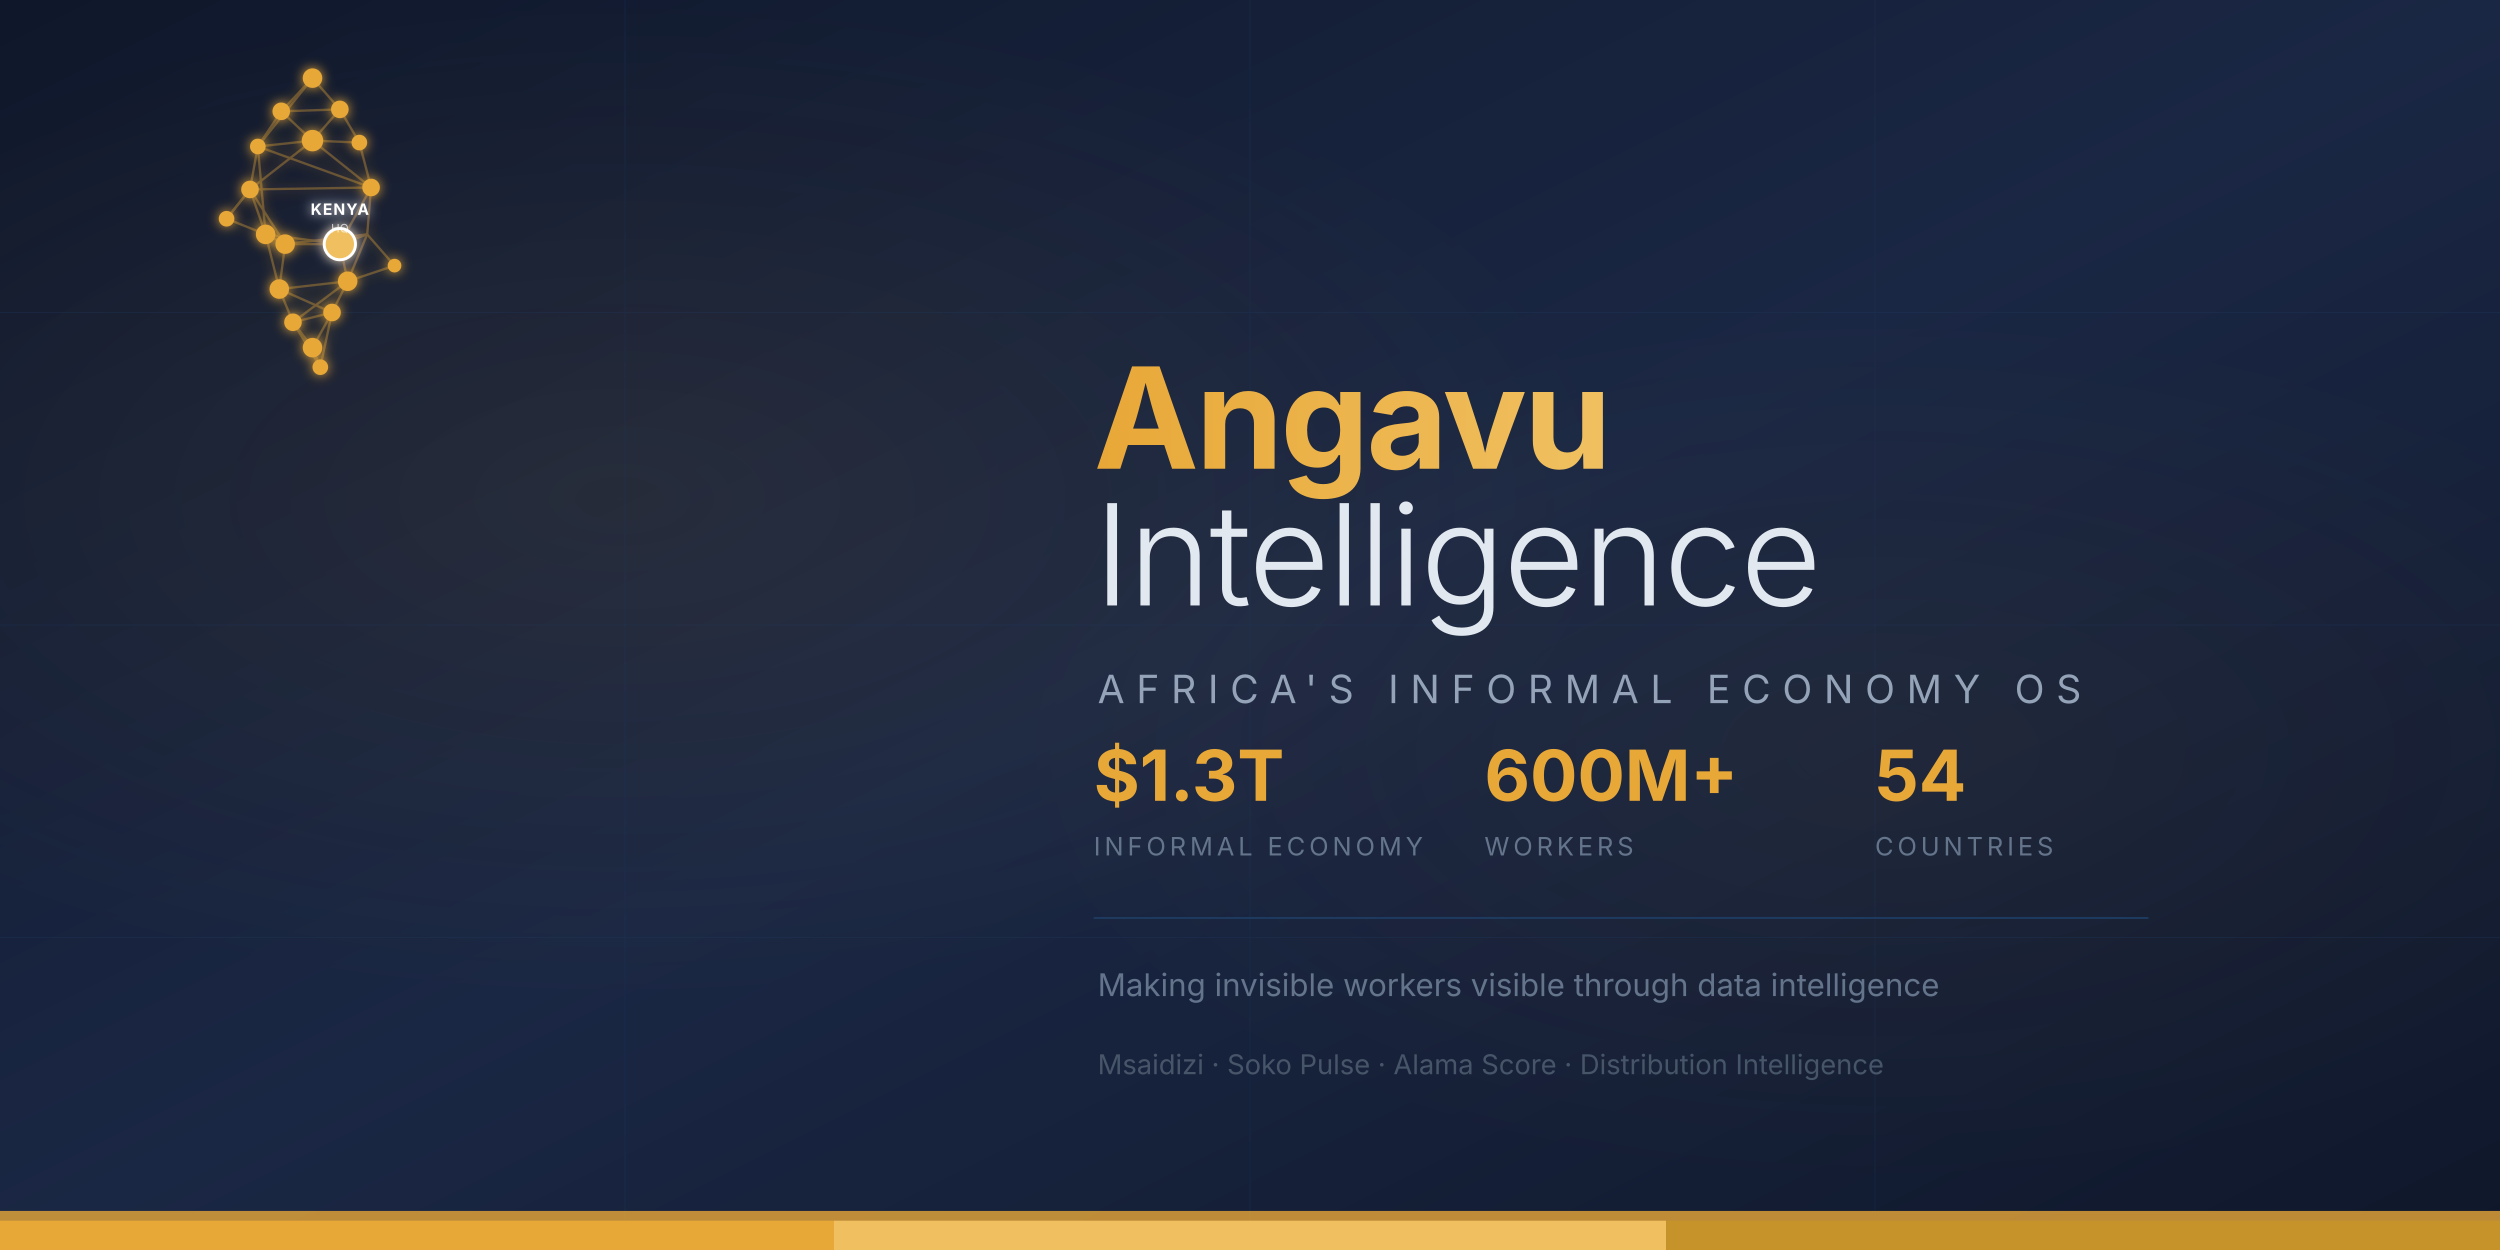
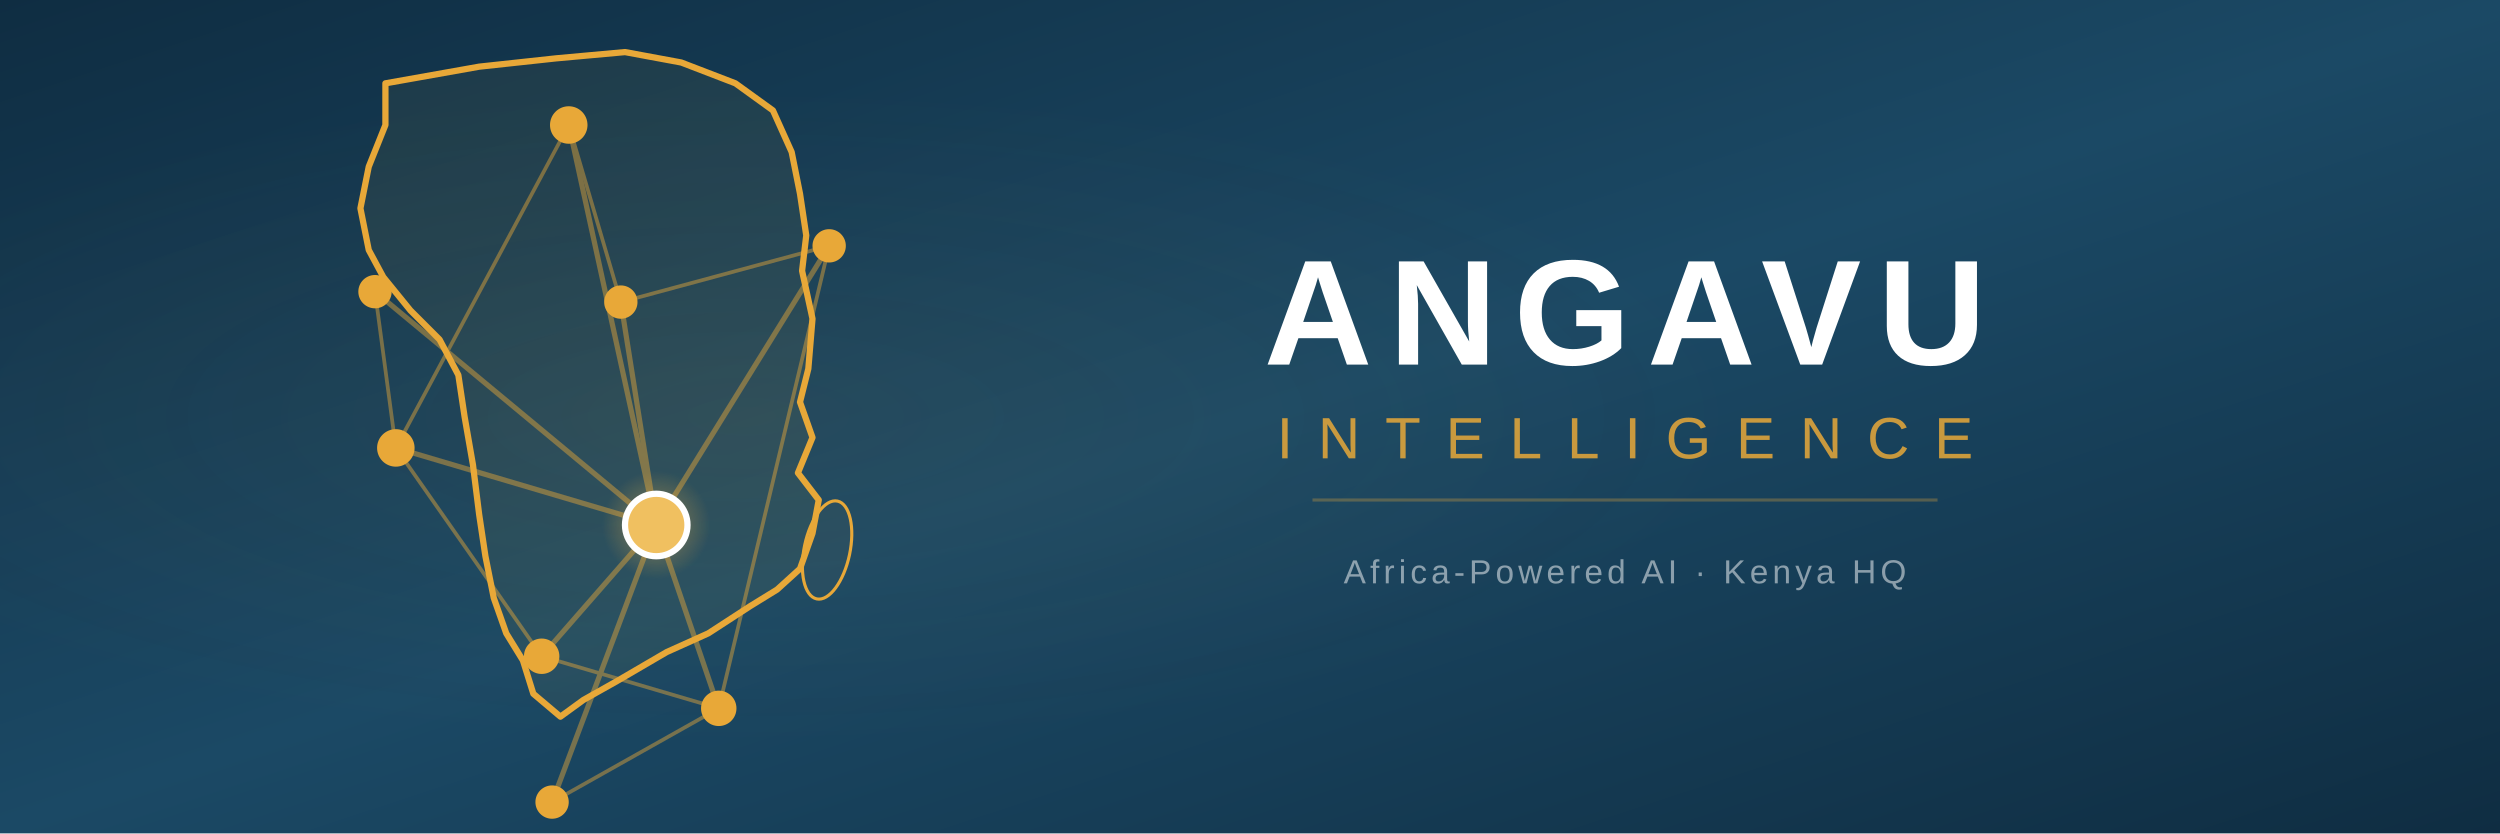
- <svg xmlns="http://www.w3.org/2000/svg" viewBox="0 0 1280 640" width="1280" height="640">
+ <svg xmlns="http://www.w3.org/2000/svg" viewBox="0 0 1200 400" width="1200" height="400">
  <defs>
-     <linearGradient id="bgGrad" x1="0%" y1="0%" x2="100%" y2="100%">
-       <stop offset="0%" stop-color="#0F172A" />
-       <stop offset="50%" stop-color="#1a2744" />
-       <stop offset="100%" stop-color="#0F172A" />
+     <linearGradient id="bg" x1="0" y1="0" x2="1" y2="1">
+       <stop offset="0%" stop-color="#0F2D42" />
+       <stop offset="50%" stop-color="#1B4965" />
+       <stop offset="100%" stop-color="#0F2D42" />
    </linearGradient>
-     <linearGradient id="textGrad" x1="0%" y1="0%" x2="100%" y2="0%">
-       <stop offset="0%" stop-color="#E8A838" />
-       <stop offset="100%" stop-color="#F0C060" />
-     </linearGradient>
-     <radialGradient id="spotGlow" cx="25%" cy="40%" r="40%">
-       <stop offset="0%" stop-color="#E8A838" stop-opacity="0.08" />
+     <radialGradient id="glow" cx="30%" cy="50%" r="40%">
+       <stop offset="0%" stop-color="#E8A838" stop-opacity="0.06" />
      <stop offset="100%" stop-color="#E8A838" stop-opacity="0" />
    </radialGradient>
-     <radialGradient id="spotGlow2" cx="75%" cy="60%" r="35%">
-       <stop offset="0%" stop-color="#E8A838" stop-opacity="0.05" />
+     <radialGradient id="ng" cx="50%" cy="50%" r="50%">
+       <stop offset="0%" stop-color="#F0C060" stop-opacity="0.5" />
      <stop offset="100%" stop-color="#E8A838" stop-opacity="0" />
    </radialGradient>
-     <filter id="nodeGlow">
-       <feGaussianBlur stdDeviation="3" result="blur" />
-       <feMerge>
-         <feMergeNode in="blur" />
-         <feMergeNode in="SourceGraphic" />
-       </feMerge>
-     </filter>
  </defs>
-   <rect width="1280" height="640" fill="url(#bgGrad)" />
-   <rect width="1280" height="640" fill="url(#spotGlow)" />
-   <rect width="1280" height="640" fill="url(#spotGlow2)" />
-   <g stroke="#1e3a5f" stroke-width="0.5" opacity="0.3">
-     <line x1="0" y1="160" x2="1280" y2="160" />
-     <line x1="0" y1="320" x2="1280" y2="320" />
-     <line x1="0" y1="480" x2="1280" y2="480" />
-     <line x1="320" y1="0" x2="320" y2="640" />
-     <line x1="640" y1="0" x2="640" y2="640" />
-     <line x1="960" y1="0" x2="960" y2="640" />
+   <rect width="1200" height="400" fill="url(#bg)" />
+   <rect width="1200" height="400" fill="url(#glow)" />
+   <g transform="translate(280,200)">
+     <path d="M-95,-160 L-50,-168 L-13,-172 L20,-175 L47,-170 L73,-160 L91,-147              L100,-127 L104,-107 L107,-87 L105,-70 L110,-47 L108,-23 L104,-7              L110,10 L103,27 L113,40 L110,56 L104,73 L93,83 L80,91              L60,104 L40,113 L16,127 L0,136 L-11,144              L-24,133 L-29,117 L-37,104 L-43,87              L-47,67 L-50,47 L-53,23 L-57,0              L-60,-20 L-69,-37 L-83,-51 L-96,-67              L-103,-80 L-107,-100 L-103,-120 L-95,-140 L-95,-160Z" fill="#E8A838" fill-opacity="0.06" stroke="#E8A838" stroke-width="3" stroke-linejoin="round" />
+     <ellipse cx="117" cy="64" rx="11" ry="24" fill="#E8A838" fill-opacity="0.04" stroke="#E8A838" stroke-width="1.5" transform="rotate(12,117,64)" />
  </g>
-   <g transform="translate(160, 120)" filter="url(#nodeGlow)">
-     <g stroke="#E8A838" stroke-width="1.2" opacity="0.35" fill="none">
-       <line x1="0" y1="-80" x2="-16" y2="-63" />
-       <line x1="0" y1="-80" x2="14" y2="-64" />
-       <line x1="-16" y1="-63" x2="14" y2="-64" />
-       <line x1="-16" y1="-63" x2="-28" y2="-45" />
-       <line x1="14" y1="-64" x2="24" y2="-47" />
-       <line x1="-16" y1="-63" x2="0" y2="-48" />
-       <line x1="14" y1="-64" x2="0" y2="-48" />
-       <line x1="-28" y1="-45" x2="0" y2="-48" />
-       <line x1="24" y1="-47" x2="0" y2="-48" />
-       <line x1="-28" y1="-45" x2="-32" y2="-23" />
-       <line x1="24" y1="-47" x2="30" y2="-24" />
-       <line x1="0" y1="-48" x2="-32" y2="-23" />
-       <line x1="0" y1="-48" x2="30" y2="-24" />
-       <line x1="-28" y1="-45" x2="30" y2="-24" />
-       <line x1="-32" y1="-23" x2="30" y2="-24" />
-       <line x1="-32" y1="-23" x2="-24" y2="0" />
-       <line x1="30" y1="-24" x2="28" y2="0" />
-       <line x1="-32" y1="-23" x2="-14" y2="5" />
-       <line x1="30" y1="-24" x2="14" y2="5" />
-       <line x1="-24" y1="0" x2="-14" y2="5" />
-       <line x1="28" y1="0" x2="14" y2="5" />
-       <line x1="-14" y1="5" x2="14" y2="5" />
-       <line x1="-24" y1="0" x2="14" y2="5" />
-       <line x1="28" y1="0" x2="-14" y2="5" />
-       <line x1="-14" y1="5" x2="-17" y2="28" />
-       <line x1="14" y1="5" x2="18" y2="24" />
-       <line x1="-24" y1="0" x2="-17" y2="28" />
-       <line x1="28" y1="0" x2="18" y2="24" />
-       <line x1="-17" y1="28" x2="18" y2="24" />
-       <line x1="-17" y1="28" x2="-10" y2="45" />
-       <line x1="18" y1="24" x2="10" y2="40" />
-       <line x1="-17" y1="28" x2="10" y2="40" />
-       <line x1="18" y1="24" x2="-10" y2="45" />
-       <line x1="-10" y1="45" x2="10" y2="40" />
-       <line x1="-10" y1="45" x2="0" y2="58" />
-       <line x1="10" y1="40" x2="0" y2="58" />
-       <line x1="-10" y1="45" x2="4" y2="68" />
-       <line x1="10" y1="40" x2="4" y2="68" />
-       <line x1="0" y1="58" x2="4" y2="68" />
-       <line x1="28" y1="0" x2="42" y2="16" />
-       <line x1="18" y1="24" x2="42" y2="16" />
-       <line x1="0" y1="-80" x2="-28" y2="-45" />
-       <line x1="-28" y1="-45" x2="-24" y2="0" />
-       <line x1="-32" y1="-23" x2="-44" y2="-8" />
-       <line x1="-44" y1="-8" x2="-24" y2="0" />
-       <line x1="-44" y1="-8" x2="-32" y2="-23" />
-     </g>
-     <circle cx="0" cy="-80" r="5" fill="#E8A838" />
-     <circle cx="-16" cy="-63" r="4.5" fill="#E8A838" />
-     <circle cx="14" cy="-64" r="4.5" fill="#E8A838" />
-     <circle cx="-44" cy="-8" r="4" fill="#E8A838" />
-     <circle cx="-32" cy="-23" r="4.5" fill="#E8A838" />
-     <circle cx="-28" cy="-45" r="4" fill="#E8A838" />
-     <circle cx="24" cy="-47" r="4" fill="#E8A838" />
-     <circle cx="0" cy="-48" r="5.5" fill="#E8A838" />
-     <circle cx="-24" cy="0" r="5" fill="#E8A838" />
-     <circle cx="30" cy="-24" r="4.5" fill="#E8A838" />
-     <circle cx="-14" cy="5" r="5" fill="#E8A838" />
-     <circle cx="14" cy="5" r="8" fill="#F0C060" stroke="#FFFFFF" stroke-width="1.5" />
-     <circle cx="-17" cy="28" r="5" fill="#E8A838" />
-     <circle cx="18" cy="24" r="5" fill="#E8A838" />
-     <circle cx="42" cy="16" r="3.5" fill="#E8A838" />
-     <circle cx="-10" cy="45" r="4.5" fill="#E8A838" />
-     <circle cx="10" cy="40" r="4.5" fill="#E8A838" />
-     <circle cx="0" cy="58" r="5" fill="#E8A838" />
-     <circle cx="4" cy="68" r="4" fill="#E8A838" />
-     <text x="14" y="-10" text-anchor="middle" font-family="'Inter','Segoe UI',Arial,sans-serif" font-size="8" font-weight="700" fill="#FFFFFF" letter-spacing="0.5">KENYA</text>
-     <text x="14" y="-1" text-anchor="middle" font-family="'Inter','Segoe UI',Arial,sans-serif" font-size="6" fill="#FFFFFF" opacity="0.7">HQ</text>
+   <g stroke="#E8A838" stroke-linecap="round" opacity="0.45">
+     <line x1="315" y1="252" x2="273" y2="60" stroke-width="2.5" />
+     <line x1="315" y1="252" x2="190" y2="215" stroke-width="2.5" />
+     <line x1="315" y1="252" x2="298" y2="145" stroke-width="2.5" />
+     <line x1="315" y1="252" x2="398" y2="118" stroke-width="2.5" />
+     <line x1="315" y1="252" x2="260" y2="315" stroke-width="2.5" />
+     <line x1="315" y1="252" x2="345" y2="340" stroke-width="2.5" />
+     <line x1="315" y1="252" x2="265" y2="385" stroke-width="2.5" />
+     <line x1="315" y1="252" x2="180" y2="140" stroke-width="2.5" />
+     <line x1="273" y1="60" x2="190" y2="215" stroke-width="1.8" />
+     <line x1="273" y1="60" x2="298" y2="145" stroke-width="1.8" />
+     <line x1="190" y1="215" x2="180" y2="140" stroke-width="1.8" />
+     <line x1="190" y1="215" x2="260" y2="315" stroke-width="1.8" />
+     <line x1="260" y1="315" x2="345" y2="340" stroke-width="1.8" />
+     <line x1="345" y1="340" x2="265" y2="385" stroke-width="1.8" />
+     <line x1="398" y1="118" x2="298" y2="145" stroke-width="1.8" />
+     <line x1="398" y1="118" x2="345" y2="340" stroke-width="1.8" />
  </g>
-   <g>
-     <text x="560" y="240" font-family="'Inter','Segoe UI','Helvetica Neue',Arial,sans-serif" font-size="72" font-weight="700" fill="url(#textGrad)" letter-spacing="-1.5">Angavu</text>
-     <text x="560" y="310" font-family="'Inter','Segoe UI','Helvetica Neue',Arial,sans-serif" font-size="72" font-weight="300" fill="#e2e8f0" letter-spacing="-1">Intelligence</text>
-     <text x="562" y="360" font-family="'Inter','Segoe UI','Helvetica Neue',Arial,sans-serif" font-size="20" fill="#94a3b8" letter-spacing="6">AFRICA'S INFORMAL ECONOMY OS</text>
-     <g transform="translate(560, 410)">
-       <text x="0" y="0" font-family="'Inter','Segoe UI','Helvetica Neue',Arial,sans-serif" font-size="36" font-weight="700" fill="#E8A838">$1.3T</text>
-       <text x="0" y="28" font-family="'Inter','Segoe UI','Helvetica Neue',Arial,sans-serif" font-size="13" fill="#64748b" letter-spacing="2">INFORMAL ECONOMY</text>
-       <text x="200" y="0" font-family="'Inter','Segoe UI','Helvetica Neue',Arial,sans-serif" font-size="36" font-weight="700" fill="#E8A838">600M+</text>
-       <text x="200" y="28" font-family="'Inter','Segoe UI','Helvetica Neue',Arial,sans-serif" font-size="13" fill="#64748b" letter-spacing="2">WORKERS</text>
-       <text x="400" y="0" font-family="'Inter','Segoe UI','Helvetica Neue',Arial,sans-serif" font-size="36" font-weight="700" fill="#E8A838">54</text>
-       <text x="400" y="28" font-family="'Inter','Segoe UI','Helvetica Neue',Arial,sans-serif" font-size="13" fill="#64748b" letter-spacing="2">COUNTRIES</text>
-     </g>
-     <line x1="560" y1="470" x2="1100" y2="470" stroke="#1e3a5f" stroke-width="1" />
-     <text x="562" y="510" font-family="'Inter','Segoe UI','Helvetica Neue',Arial,sans-serif" font-size="16" fill="#64748b">Making invisible workers visible through data intelligence</text>
-     <text x="562" y="550" font-family="'Inter','Segoe UI','Helvetica Neue',Arial,sans-serif" font-size="14" fill="#475569">Msaidizi · Soko Pulse · Alama Score · Distribution Intelligence</text>
-   </g>
-   <rect x="0" y="620" width="1280" height="20" fill="#E8A838" opacity="0.8" />
-   <rect x="0" y="625" width="427" height="15" fill="#E8A838" />
-   <rect x="427" y="625" width="426" height="15" fill="#F0C060" />
-   <rect x="853" y="625" width="427" height="15" fill="#C6922A" />
+   <circle cx="273" cy="60" r="9" fill="#E8A838" />
+   <circle cx="180" cy="140" r="8" fill="#E8A838" />
+   <circle cx="190" cy="215" r="9" fill="#E8A838" />
+   <circle cx="298" cy="145" r="8" fill="#E8A838" />
+   <circle cx="398" cy="118" r="8" fill="#E8A838" />
+   <circle cx="260" cy="315" r="8.5" fill="#E8A838" />
+   <circle cx="345" cy="340" r="8.5" fill="#E8A838" />
+   <circle cx="265" cy="385" r="8" fill="#E8A838" />
+   <circle cx="315" cy="252" r="26" fill="url(#ng)" />
+   <circle cx="315" cy="252" r="15" fill="#F0C060" stroke="#FFFFFF" stroke-width="3" />
+   <text x="780" y="175" text-anchor="middle" font-family="'Segoe UI','Helvetica Neue',Arial,sans-serif" font-size="72" font-weight="700" fill="#FFFFFF" letter-spacing="8">ANGAVU</text>
+   <text x="780" y="220" text-anchor="middle" font-family="'Segoe UI','Helvetica Neue',Arial,sans-serif" font-size="28" font-weight="300" fill="#E8A838" letter-spacing="12" opacity="0.85">INTELLIGENCE</text>
+   <line x1="630" y1="240" x2="930" y2="240" stroke="#E8A838" stroke-width="1.5" opacity="0.3" />
+   <text x="780" y="280" text-anchor="middle" font-family="'Segoe UI','Helvetica Neue',Arial,sans-serif" font-size="16" font-weight="400" fill="#FFFFFF" opacity="0.5" letter-spacing="2">Africa-Powered AI · Kenya HQ</text>
</svg>
